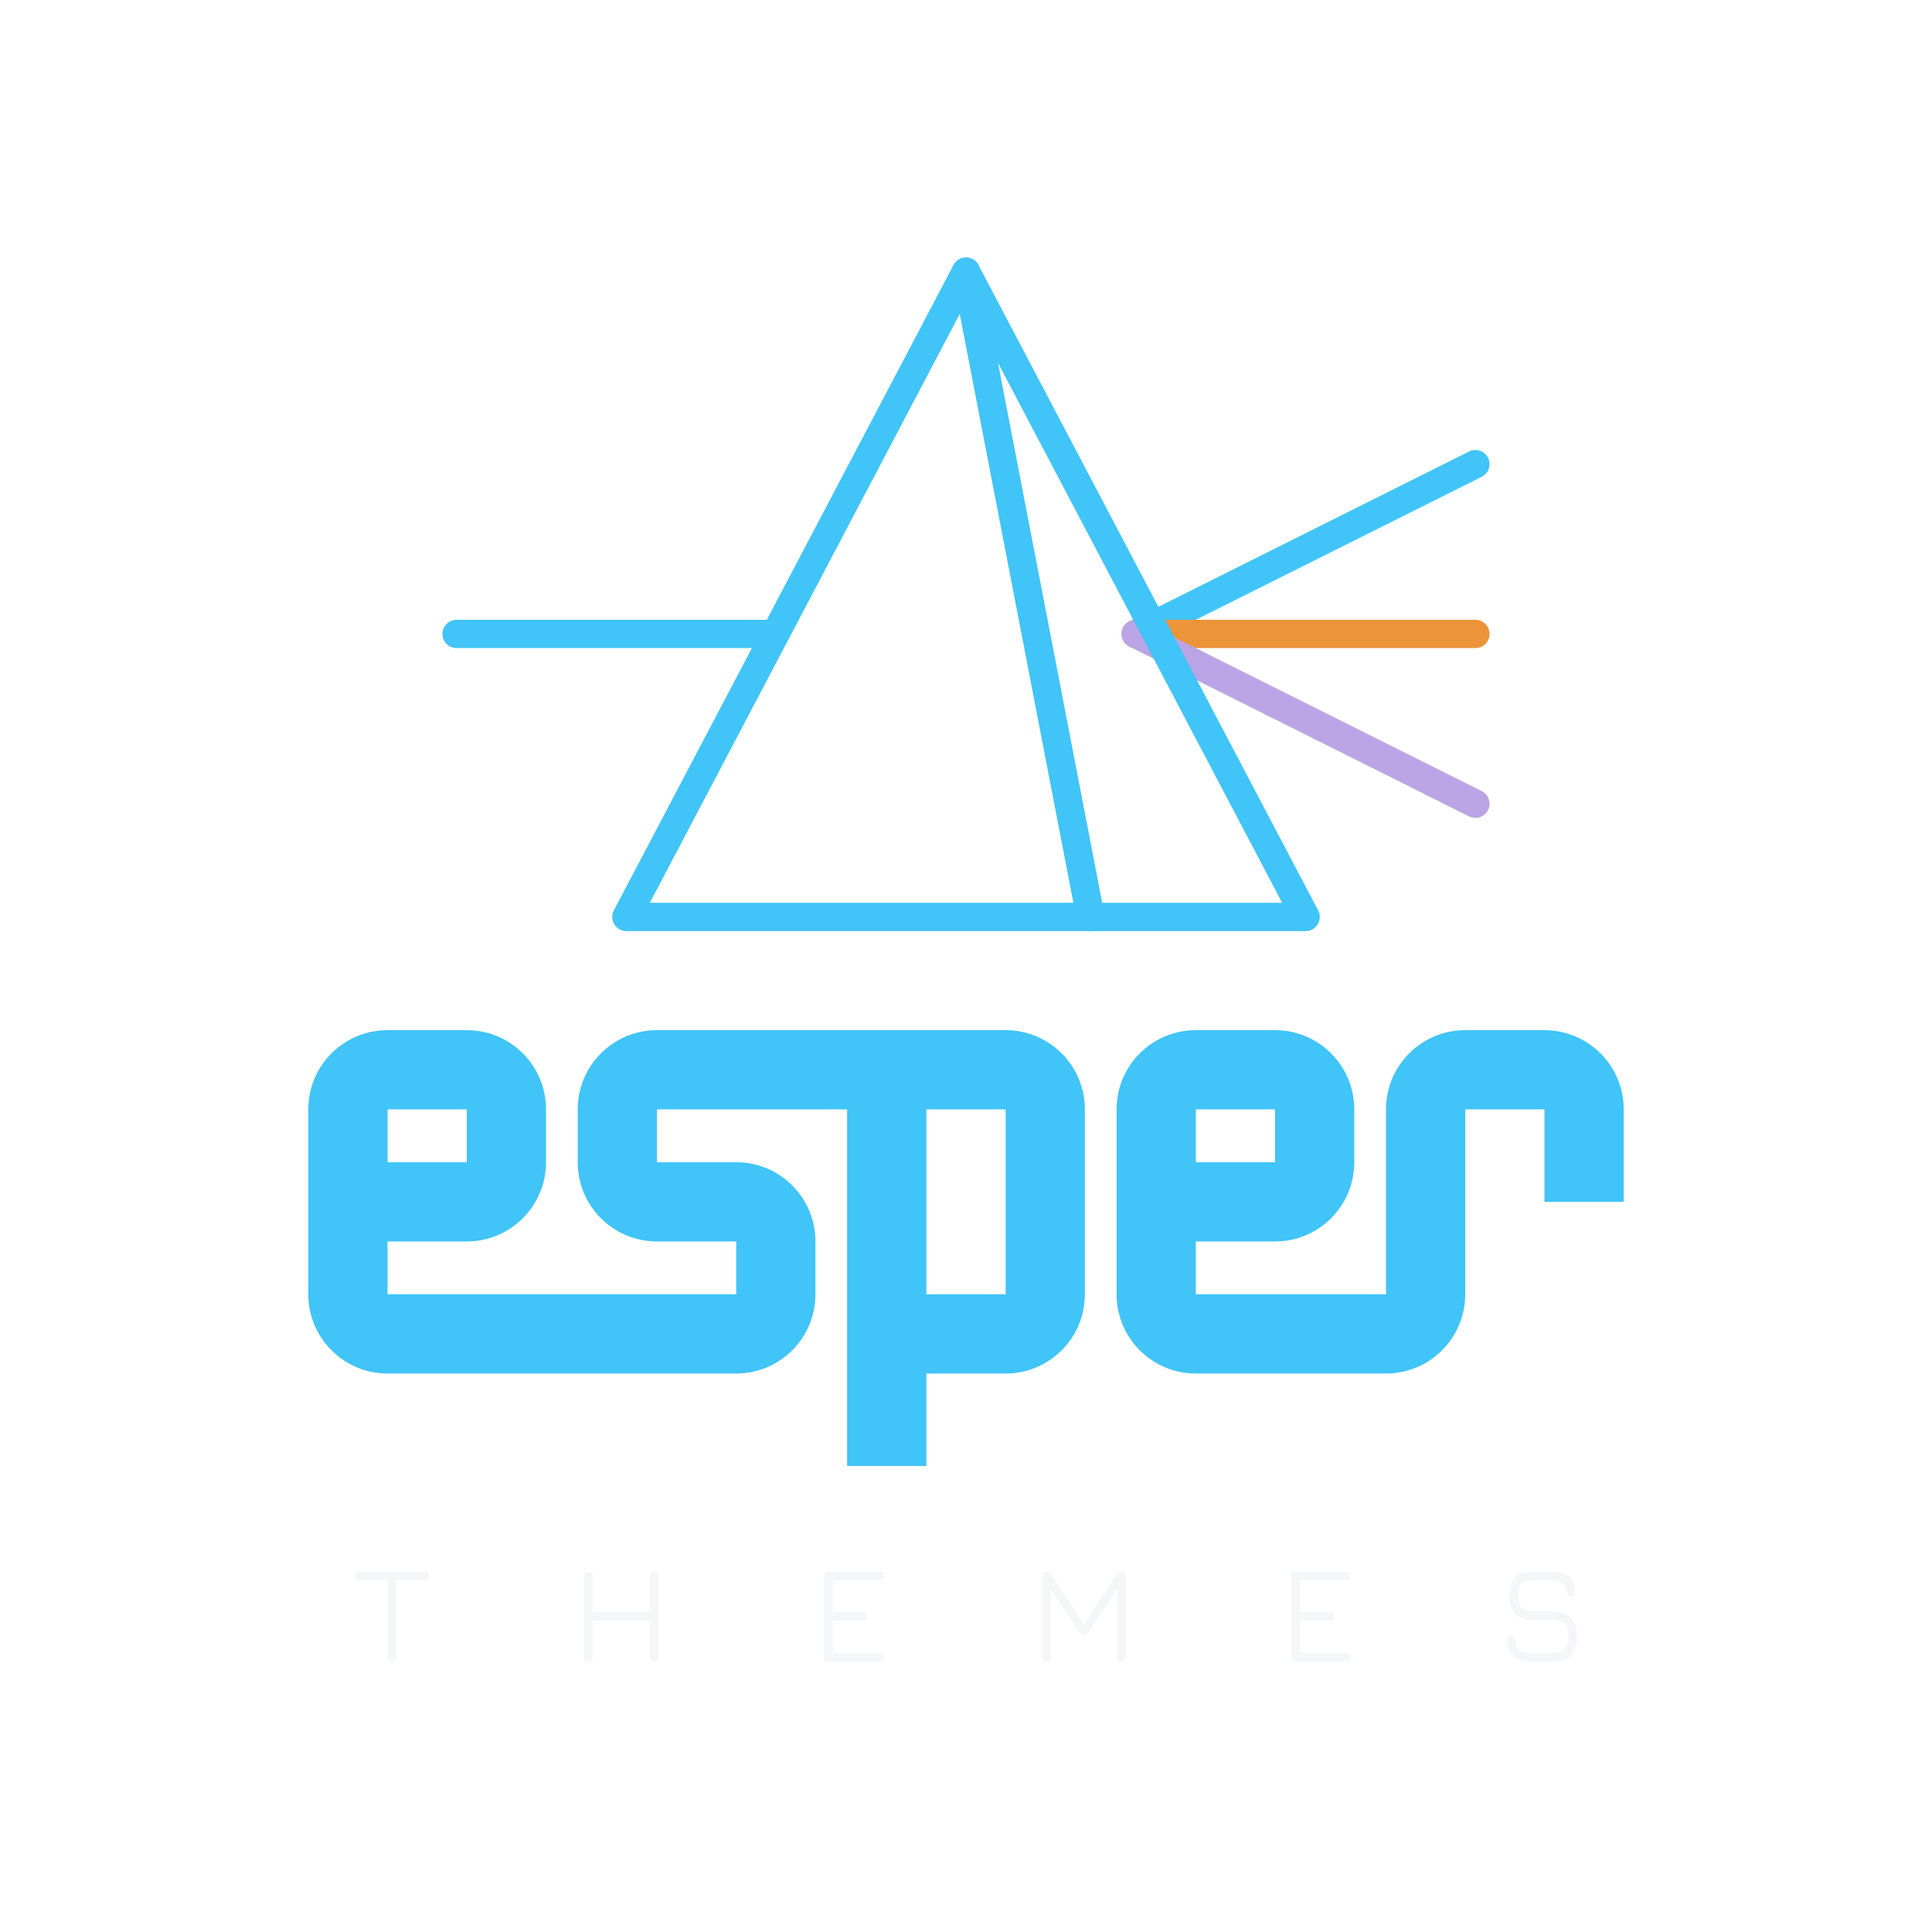
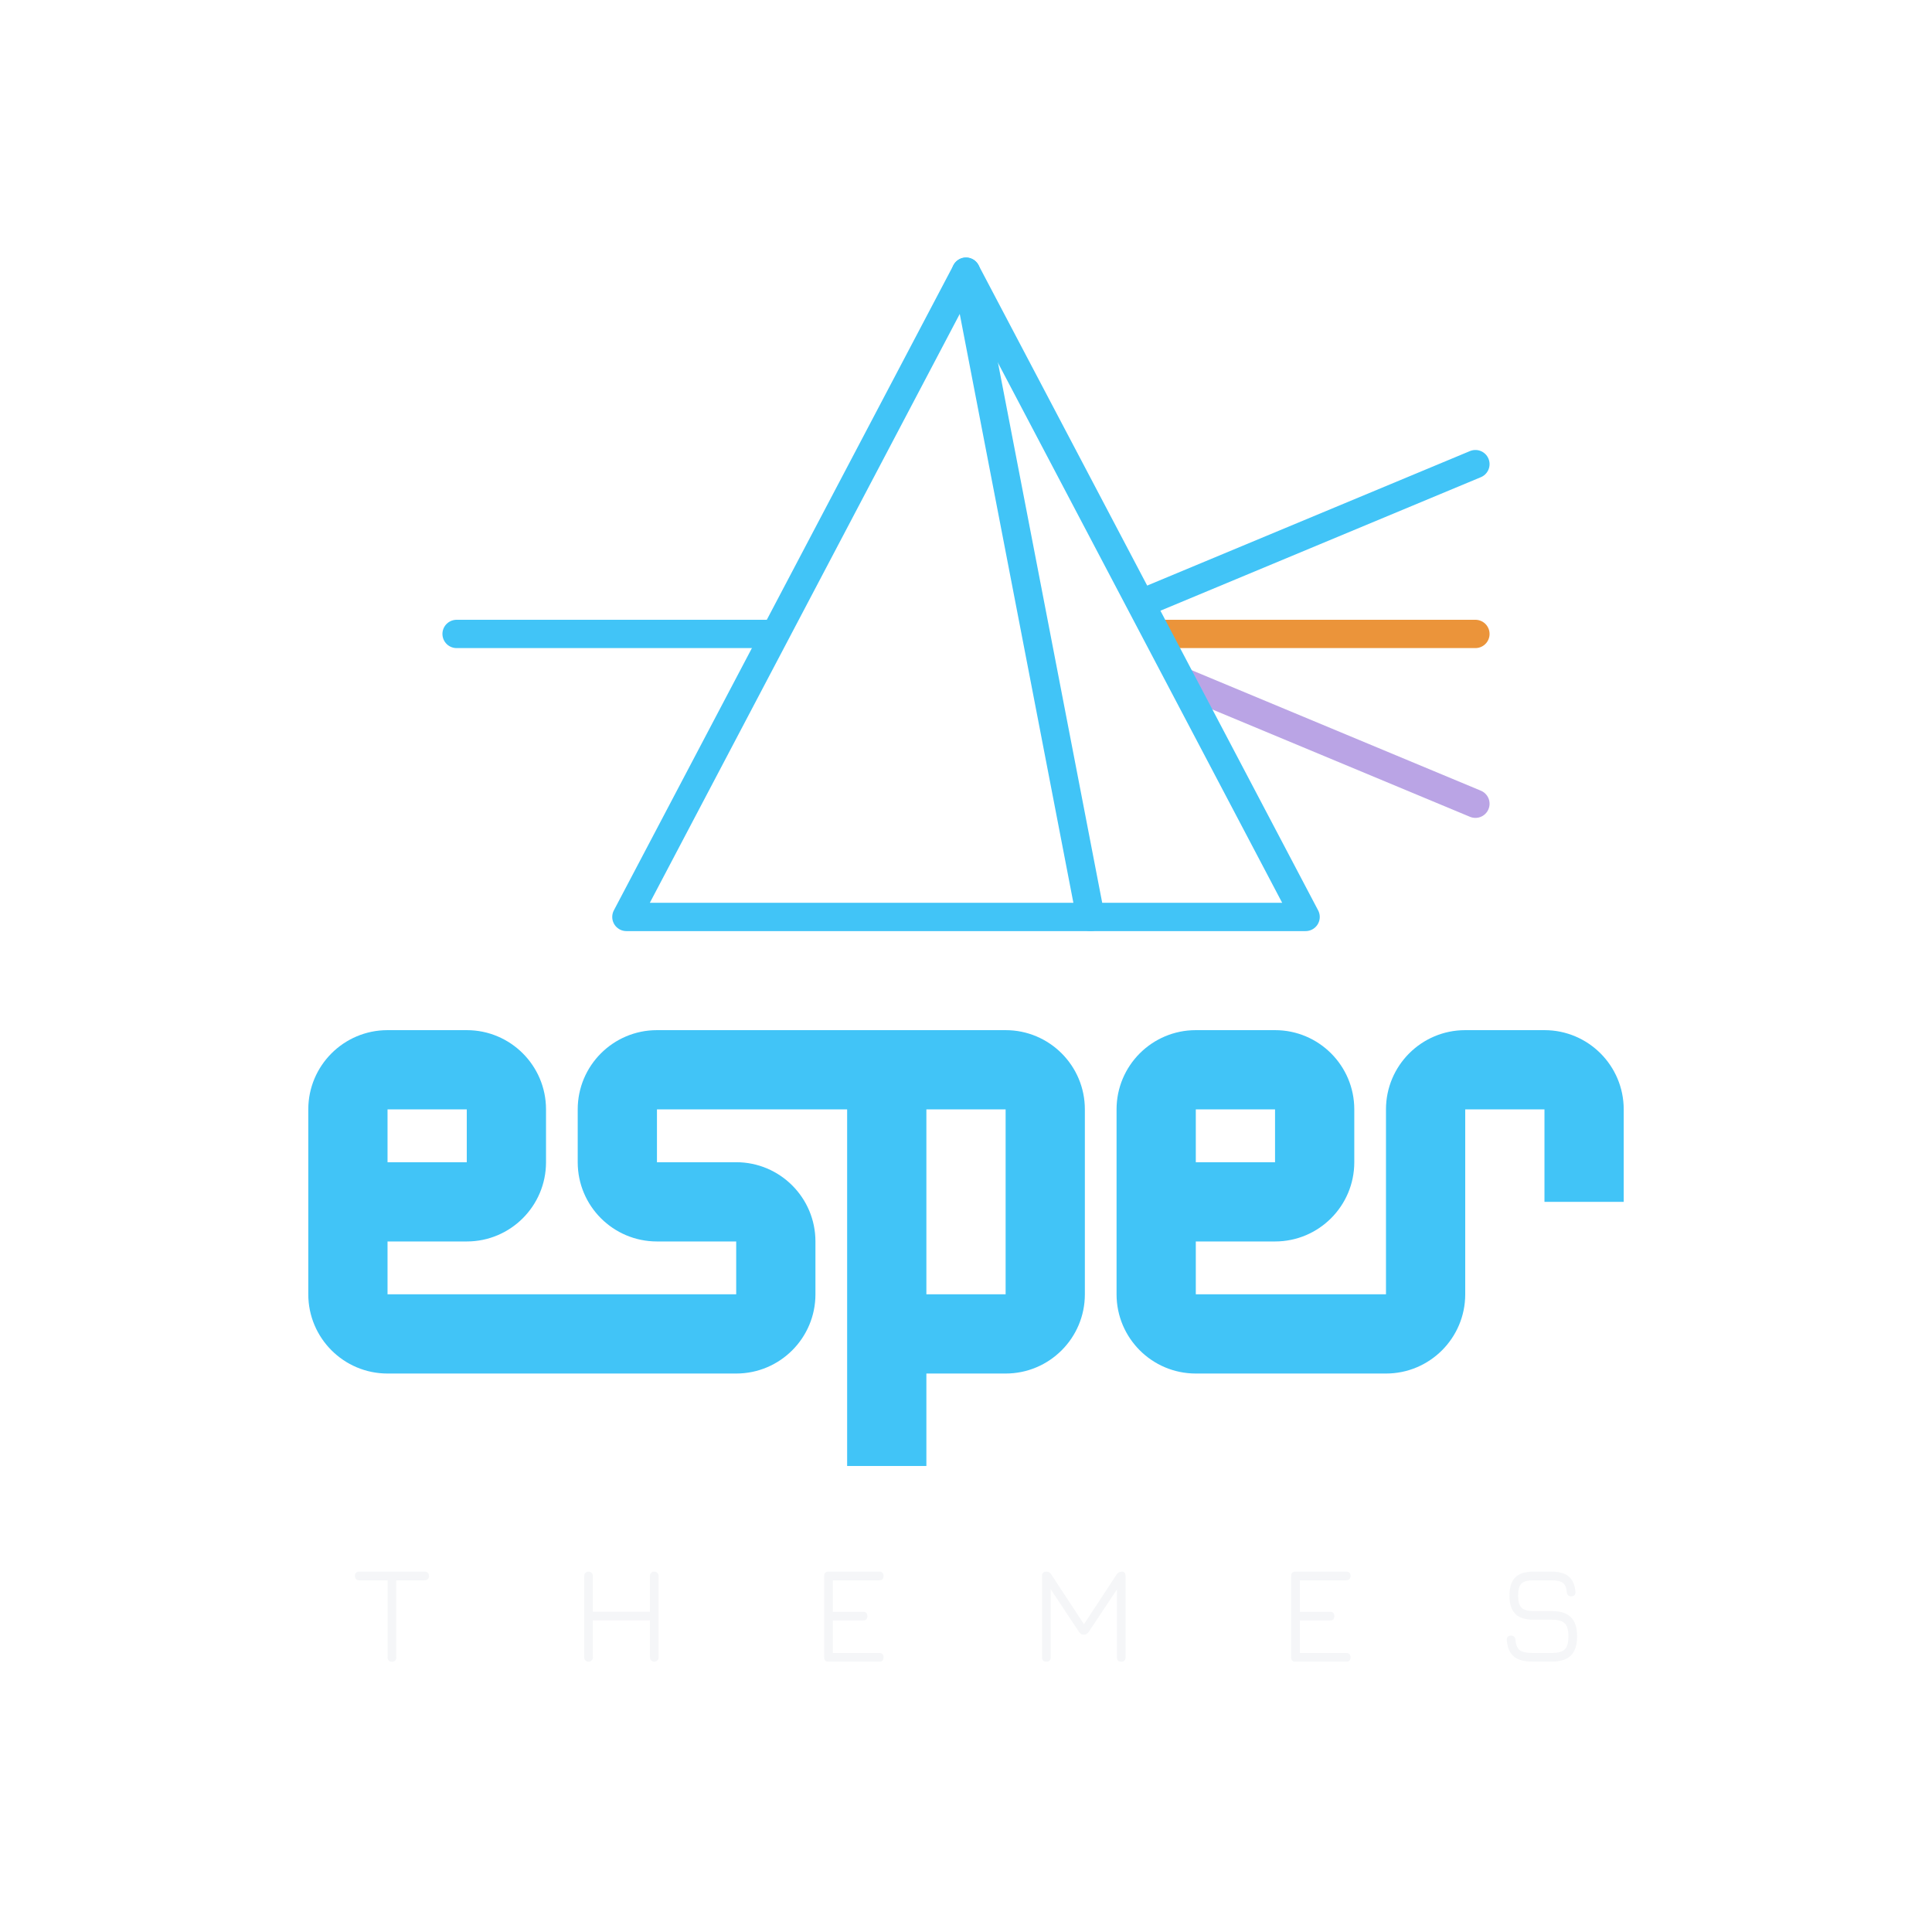
<svg xmlns="http://www.w3.org/2000/svg" viewBox="0 0 1024 1024" role="img" aria-label="Esper Themes">
  <g transform="translate(212 36) scale(3)" fill="none" stroke="#41C4F7" stroke-width="5" stroke-linejoin="round" stroke-linecap="round">
-     <line x1="130" y1="100" x2="190" y2="70" stroke="#41C4F7" />
-     <line x1="130" y1="100" x2="190" y2="100" stroke="#EB943A" />
-     <line x1="130" y1="100" x2="190" y2="130" stroke="#BAA4E5" />
-     <line x1="10" y1="100" x2="66" y2="100" />
+     <defs>
+       <clipPath id="prism-out">
+         <polygon points="100,36 160,150 200,150 200,36" />
+         <polygon points="100,36 40,150 0,150 0,36" />
+       </clipPath>
+     </defs>
+     <g clip-path="url(#prism-out)">
+       <line x1="118" y1="100" x2="190" y2="70" stroke="#41C4F7" />
+       <line x1="118" y1="100" x2="190" y2="100" stroke="#EB943A" />
+       <line x1="118" y1="100" x2="190" y2="130" stroke="#BAA4E5" />
+       <line x1="10" y1="100" x2="80" y2="100" />
+     </g>
    <polygon points="100,36 40,150 160,150" />
    <line x1="100" y1="36" x2="122" y2="150" />
  </g>
  <g transform="translate(30.4 567) scale(1.4)">
    <g fill="#41C4F7">
      <path d="M110.0,65.0 L155.0,65.0 A30,30 0 0 0 185.0,35.0 L185.0,15.0 A30,30 0 0 0 155.0,-15.0 L125.0,-15.0 A30,30 0 0 0 95.0,15.0 L95.0,85.0 A30,30 0 0 0 125.0,115.0 L257.0,115.0 A30,30 0 0 0 287.0,85.0 L287.0,65.0 A30,30 0 0 0 257.0,35.0 L227.0,35.0 L227.0,15.0 L359.0,15.0 L359.0,85.0 L314.0,85.0 L314.0,115.0 L359.0,115.0 A30,30 0 0 0 389.0,85.0 L389.0,15.0 A30,30 0 0 0 359.0,-15.0 L227.0,-15.0 A30,30 0 0 0 197.0,15.0 L197.0,35.0 A30,30 0 0 0 227.0,65.0 L257.0,65.0 L257.0,85.0 L125.0,85.0 L125.0,15.0 L155.0,15.0 L155.0,35.0 L110.0,35.0 Z" />
      <rect x="299.0" y="0" width="30" height="150" />
      <path d="M416.0,65.0 L461.0,65.0 A30,30 0 0 0 491.0,35.0 L491.0,15.0 A30,30 0 0 0 461.0,-15.0 L431.0,-15.0 A30,30 0 0 0 401.0,15.0 L401.0,85.0 A30,30 0 0 0 431.0,115.0 L503.0,115.0 A30,30 0 0 0 533.0,85.0 L533.0,15.0 L563.0,15.0 L563.0,50.0 L593.0,50.0 L593.0,15.0 A30,30 0 0 0 563.0,-15.0 L533.0,-15.0 A30,30 0 0 0 503.0,15.0 L503.0,85.0 L431.0,85.0 L431.0,15.0 L461.0,15.0 L461.0,35.0 L416.0,35.0 Z" />
    </g>
    <path fill="#F3F4F7" fill-opacity="0.85" transform="translate(111.51 224.09)" d="M15.16 0.03L15.16 0.03Q14.38 0.03 13.95-0.40Q13.52-0.83 13.52-1.61L13.52-1.61L13.52-30.81L2.78-30.81Q2.00-30.81 1.57-31.24Q1.14-31.67 1.14-32.45L1.14-32.45Q1.14-33.23 1.57-33.66Q2.00-34.09 2.78-34.09L2.78-34.09L27.53-34.09Q28.31-34.09 28.74-33.66Q29.17-33.23 29.17-32.45L29.17-32.45Q29.17-31.67 28.74-31.24Q28.31-30.81 27.53-30.81L27.53-30.81L16.80-30.81L16.80-1.61Q16.80-0.86 16.37-0.42Q15.94 0.03 15.16 0.03ZM89.59 0L89.59 0Q88.89 0 88.42-0.47Q87.95-0.94 87.95-1.64L87.95-1.64L87.95-32.45Q87.95-33.15 88.42-33.62Q88.89-34.09 89.59-34.09L89.59-34.09Q90.29-34.09 90.76-33.62Q91.23-33.15 91.23-32.45L91.23-32.45L91.23-18.90L112.83-18.90L112.83-32.45Q112.83-33.15 113.30-33.62Q113.77-34.09 114.47-34.09L114.47-34.09Q115.17-34.09 115.64-33.62Q116.11-33.15 116.11-32.45L116.11-32.45L116.11-1.64Q116.11-0.94 115.64-0.47Q115.17 0 114.47 0L114.47 0Q113.77 0 113.30-0.47Q112.83-0.94 112.83-1.64L112.83-1.64L112.83-15.63L91.23-15.63L91.23-1.64Q91.23-0.94 90.76-0.47Q90.29 0 89.59 0ZM199.64 0L180.43 0Q178.79 0 178.79-1.64L178.79-1.64L178.79-32.45Q178.79-34.09 180.43-34.09L180.43-34.09L199.64-34.09Q201.28-34.09 201.28-32.45L201.28-32.45Q201.28-30.81 199.64-30.81L199.64-30.81L182.07-30.81L182.07-18.88L193.51-18.88Q195.15-18.88 195.15-17.24L195.15-17.24Q195.15-15.60 193.51-15.60L193.51-15.60L182.07-15.60L182.07-3.28L199.64-3.28Q201.28-3.28 201.28-1.64L201.28-1.64Q201.28 0 199.64 0L199.64 0ZM262.92 0L262.92 0Q261.28 0 261.28-1.64L261.28-1.64L261.28-32.45Q261.28-34.09 262.92-34.09L262.92-34.09Q264.07-34.09 264.77-33.02L264.77-33.02L277.48-13.68L276.75-13.57L289.52-33.02Q290.20-34.09 291.50-34.09L291.50-34.09Q292.90-34.09 292.90-32.45L292.90-32.45L292.90-1.64Q292.90 0 291.26 0L291.26 0Q289.62 0 289.62-1.64L289.62-1.64L289.62-29.17L290.61-28.83L278.96-11.28Q278.26-10.22 276.99-10.22L276.99-10.22Q275.97-10.22 275.27-11.28L275.27-11.28L263.62-28.83L264.56-28.52L264.56-1.64Q264.56 0 262.92 0ZM376.43 0L357.22 0Q355.58 0 355.58-1.64L355.58-1.64L355.58-32.45Q355.58-34.09 357.22-34.09L357.22-34.09L376.43-34.09Q378.07-34.09 378.07-32.45L378.07-32.45Q378.07-30.81 376.43-30.81L376.43-30.81L358.86-30.81L358.86-18.88L370.30-18.88Q371.94-18.88 371.94-17.24L371.94-17.24Q371.94-15.60 370.30-15.60L370.30-15.60L358.86-15.60L358.86-3.28L376.43-3.28Q378.07-3.28 378.07-1.64L378.07-1.64Q378.07 0 376.43 0L376.43 0ZM454.25-0.03L446.76-0.03Q442.18-0.03 439.85-2.00Q437.53-3.98 437.22-8.19L437.22-8.19Q437.16-9.00 437.61-9.44Q438.05-9.88 438.83-9.88L438.83-9.88Q439.61-9.88 440.01-9.46Q440.41-9.05 440.52-8.27L440.52-8.27Q440.70-5.49 442.10-4.39Q443.51-3.30 446.76-3.30L446.76-3.30L454.25-3.30Q457.83-3.30 459.20-4.67Q460.56-6.03 460.56-9.57L460.56-9.57Q460.56-13.16 459.17-14.52Q457.78-15.89 454.25-15.89L454.25-15.89L447.36-15.89Q442.65-15.89 440.44-18.11Q438.23-20.33 438.23-25.01L438.23-25.01Q438.23-29.69 440.43-31.89Q442.62-34.09 447.30-34.09L447.30-34.09L454.22-34.09Q458.51-34.09 460.71-32.23Q462.90-30.37 463.22-26.42L463.22-26.42Q463.29-25.64 462.85-25.18Q462.41-24.73 461.60-24.73L461.60-24.73Q460.85-24.73 460.43-25.16Q460.02-25.58 459.94-26.34L459.94-26.34Q459.73-28.86 458.43-29.84Q457.13-30.81 454.22-30.81L454.22-30.81L447.30-30.81Q443.98-30.81 442.74-29.55Q441.51-28.29 441.51-25.01L441.51-25.01Q441.51-21.74 442.77-20.45Q444.03-19.16 447.36-19.16L447.36-19.16L454.25-19.16Q459.16-19.16 461.50-16.84Q463.84-14.51 463.84-9.57L463.84-9.57Q463.84-4.65 461.51-2.34Q459.19-0.03 454.25-0.03L454.25-0.03Z" />
  </g>
</svg>
